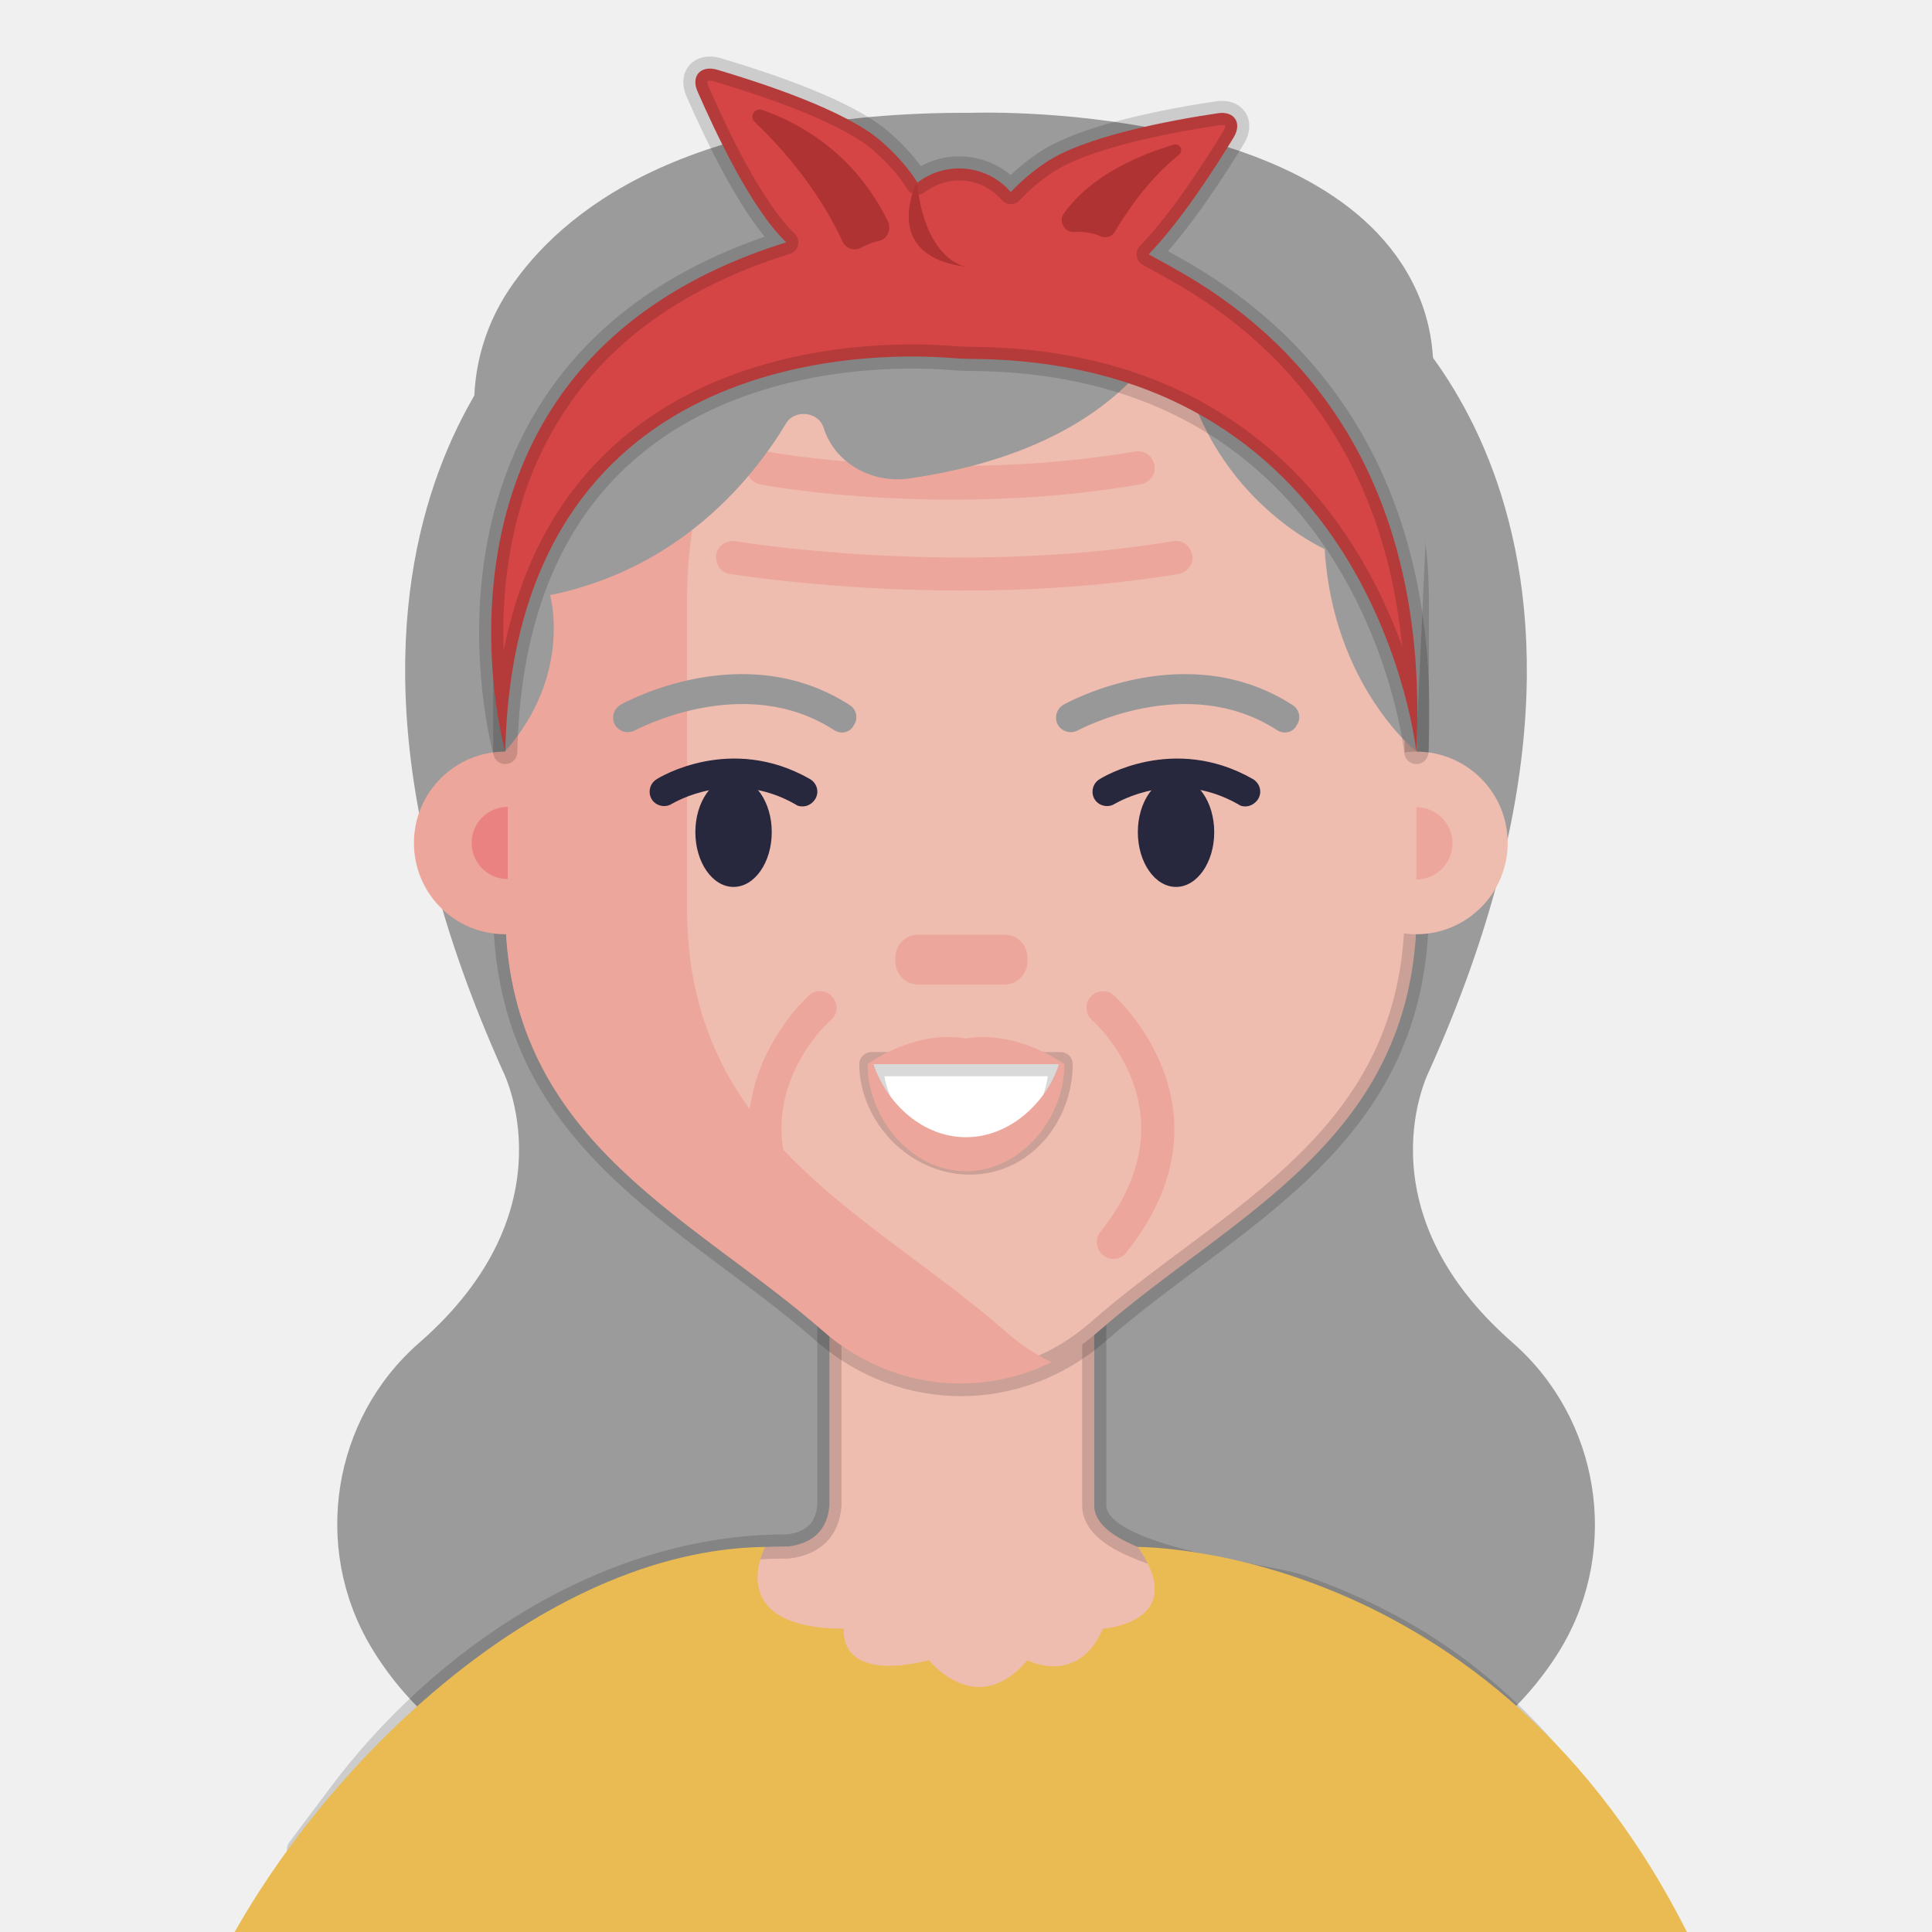
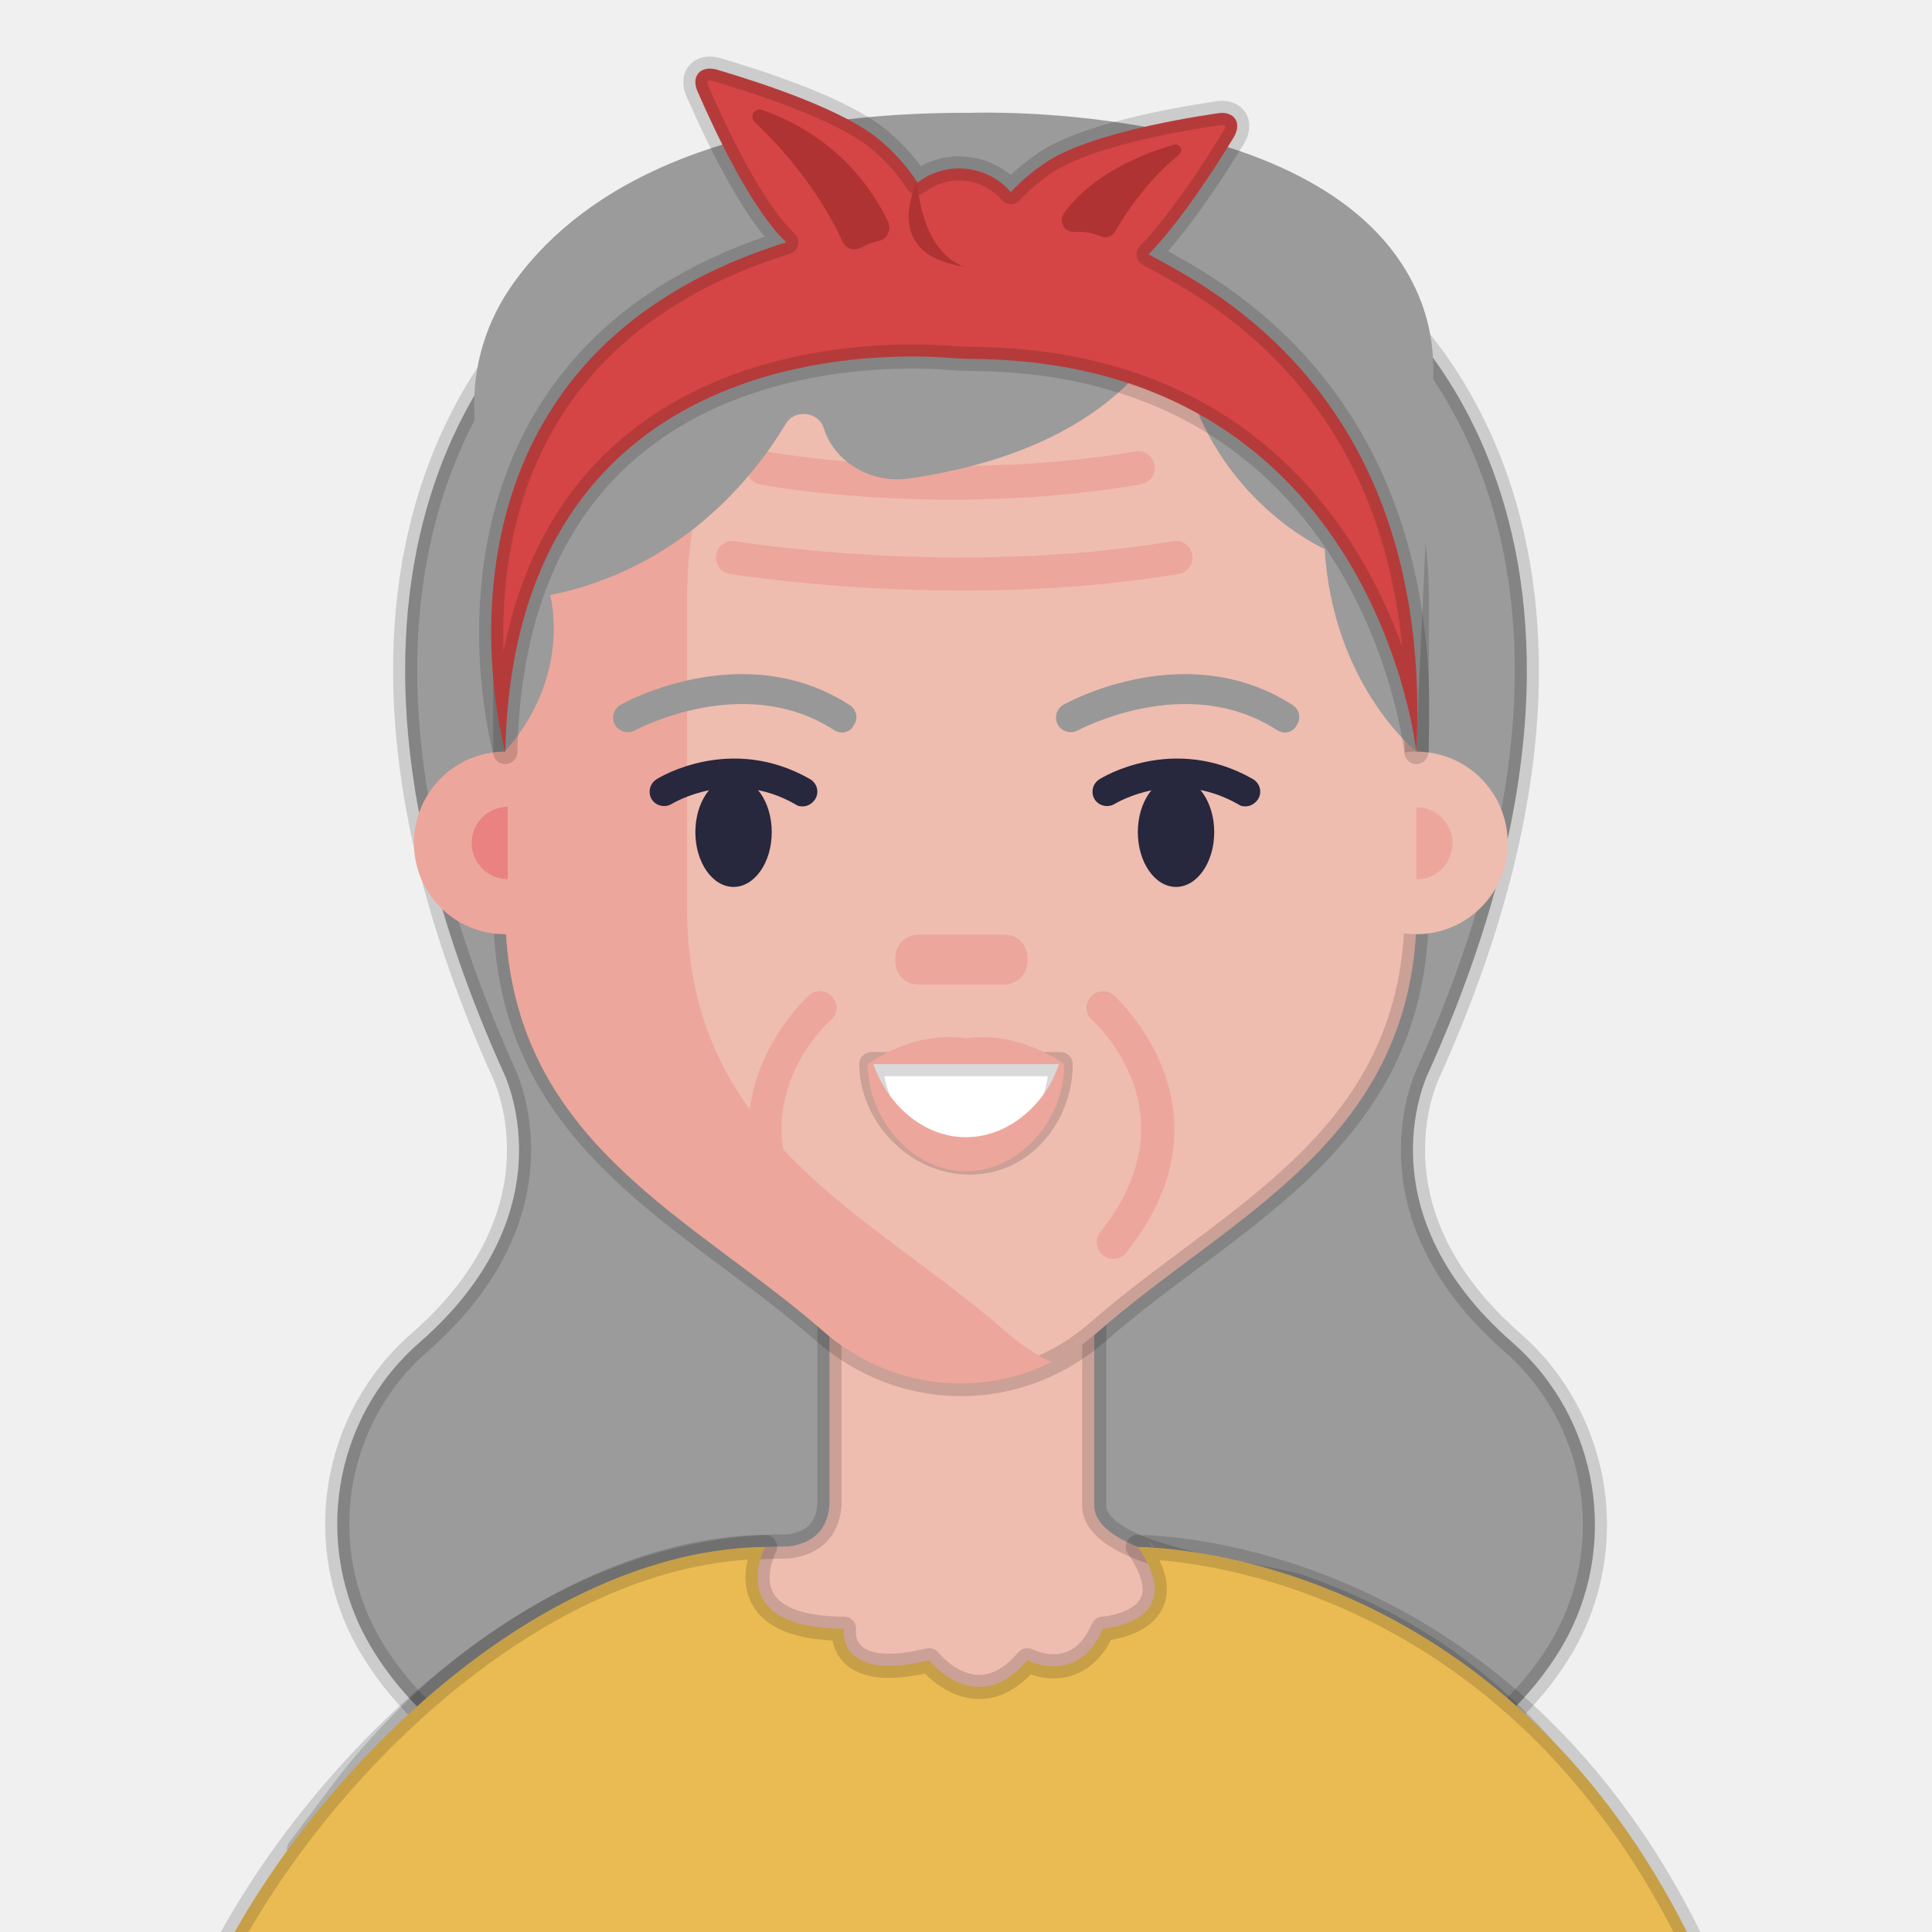
<svg xmlns="http://www.w3.org/2000/svg" id="Layer_1" viewBox="0 0 160 160">
  <defs>
    <style>.cls-1{fill:#e98280;}.cls-2{fill:#eabb52;}.cls-3{fill:#d54545;}.cls-4{fill:#989899;}.cls-5{fill:#9b9b9b;}.cls-6{fill:#fff;}.cls-7{fill:#efbcb0;}.cls-8{fill:#eda69b;}.cls-9{fill:#af3333;}.cls-10{fill:#27273d;}</style>
  </defs>
  <g id="Avatars">
    <g id="Artboard">
      <g id="Women">
        <g id="Old-People-Avatar_22">
-           <path id="Path" class="cls-5" d="M125.272,111.196c-12.787-11.172-6.909-22.516-6.909-22.516,20.762-46.234-5.019-64.728-5.019-64.728l-32.759-4.331v-.172l-.619.069-.619-.069v.172l-32.691,4.331s-25.781,18.459-5.019,64.728c0,0,5.878,11.344-6.909,22.516-7.219,6.291-8.903,16.947-4.022,25.163,5.431,9.144,18.494,17.944,48.709,18.184h1.237c30.216-.241,43.278-9.041,48.709-18.184,4.812-8.216,3.128-18.838-4.091-25.163Z" />
+           <path id="Path" class="cls-5" d="M125.272,111.196c-12.787-11.172-6.909-22.516-6.909-22.516,20.762-46.234-5.019-64.728-5.019-64.728l-32.759-4.331v-.172l-.619.069-.619-.069v.172l-32.691,4.331s-25.781,18.459-5.019,64.728c0,0,5.878,11.344-6.909,22.516-7.219,6.291-8.903,16.947-4.022,25.163,5.431,9.144,18.494,17.944,48.709,18.184h1.237c30.216-.241,43.278-9.041,48.709-18.184,4.812-8.216,3.128-18.838-4.091-25.163Z" stroke="#000" stroke-opacity="0.15" stroke-width="2" stroke-linejoin="round" />
          <path id="Path-2" class="cls-7" d="M134.656,153.649c-4.916,3.884-10.244,7.287-15.916,10.072H41.259c-5.912-2.888-11.447-6.463-16.5-10.553l3.3-4.4c8.559-11.481,22.275-20.694,37.022-20.694h.206c2.097-.275,3.231-1.409,3.403-3.403v-18.631h21.931v18.631c0,4.469,13.991,5.672,17.05,6.737,9.9,3.472,17.119,8.938,23.375,17.359l3.609,4.881Z" stroke="#000" stroke-opacity="0.15" stroke-width="2" stroke-linejoin="round" />
          <path id="Path-3" class="cls-7" d="M117.331,49.561v25.678c0,19.147-15.228,25.266-26.366,35.028-6.6,5.809-16.156,5.809-22.756,0-11.103-9.728-26.366-15.881-26.366-35.028v-25.678c0-19.319,14.747-34.959,32.966-34.959h9.556c18.219,0,32.966,15.641,32.966,34.959Z" stroke="#000" stroke-opacity="0.15" stroke-width="2" stroke-linejoin="round" />
          <path id="Path-4" class="cls-8" d="M56.9,75.239v-25.678c0-18.322,13.303-33.378,30.216-34.856-.894-.103-1.822-.138-2.75-.138h-9.556c-18.219,0-32.966,15.675-32.966,34.959v12.719c-4.159,0-7.562,3.369-7.562,7.562s3.369,7.562,7.562,7.562h.069c1.1,17.463,15.572,23.513,26.262,32.863,5.397,4.744,12.788,5.603,18.906,2.578-1.375-.653-2.647-1.513-3.85-2.578-11.103-9.728-26.331-15.847-26.331-34.994Z" />
          <circle id="Oval" class="cls-7" cx="117.297" cy="69.808" r="7.562" />
          <path class="cls-4" d="M69.722,60.664c-.206,0-.447-.069-.653-.206-7.494-4.847-16.397,0-16.5.034-.584.309-1.306.103-1.65-.481-.309-.584-.103-1.306.481-1.65.412-.241,10.244-5.603,18.975.034.55.344.722,1.1.344,1.65-.206.412-.584.619-.997.619Z" />
          <path class="cls-4" d="M106.4,60.664c-.206,0-.447-.069-.653-.206-7.494-4.847-16.397,0-16.5.034-.584.309-1.306.103-1.65-.481-.309-.584-.103-1.306.481-1.65.412-.241,10.244-5.603,18.975.034.55.344.722,1.1.344,1.65-.206.412-.584.619-.997.619Z" />
          <path id="Path-5" class="cls-8" d="M83.197,81.53h-7.15c-1.066,0-1.891-.859-1.891-1.891v-.344c0-1.066.859-1.891,1.891-1.891h7.15c1.066,0,1.891.859,1.891,1.891v.344c0,1.031-.859,1.891-1.891,1.891Z" />
          <path id="Path-6" class="cls-1" d="M42.05,66.818c-1.65,0-2.991,1.341-2.991,2.991s1.341,2.991,2.991,2.991v-5.981Z" />
          <path id="Path-7" class="cls-8" d="M117.297,72.833c1.65,0,2.991-1.341,2.991-2.991s-1.341-2.991-2.991-2.991v5.981Z" />
          <path class="cls-8" d="M79.691,48.908c-10.931,0-19.113-1.375-19.25-1.375-.756-.138-1.238-.825-1.134-1.581.138-.756.825-1.238,1.581-1.134.172.034,18.15,3.025,36.266,0,.756-.138,1.444.378,1.581,1.134.138.756-.378,1.444-1.134,1.581-6.188,1.031-12.375,1.375-17.909,1.375Z" />
          <path class="cls-8" d="M78.866,41.38c-9.075,0-15.503-1.169-15.916-1.272-.756-.138-1.238-.859-1.1-1.616.138-.756.859-1.238,1.616-1.1.138.034,14.644,2.681,30.559,0,.756-.138,1.444.378,1.581,1.134.137.756-.378,1.444-1.134,1.581-5.569.963-10.931,1.272-15.606,1.272Z" />
          <path class="cls-8" d="M67.041,104.252c-.412,0-.791-.172-1.066-.516-9.488-11.894.928-21.209,1.031-21.312.584-.516,1.444-.447,1.925.138.516.584.447,1.444-.138,1.925h0c-.344.309-8.525,7.734-.688,17.531.481.584.378,1.444-.206,1.925-.275.206-.55.309-.859.309Z" />
          <path class="cls-8" d="M92.203,104.252c-.309,0-.619-.103-.859-.309-.584-.481-.688-1.341-.206-1.925,7.803-9.797-.344-17.222-.688-17.531-.584-.516-.619-1.375-.138-1.925.516-.584,1.375-.619,1.925-.138.103.103,10.519,9.419,1.031,21.312-.241.344-.653.516-1.066.516Z" />
          <ellipse id="Oval-2" class="cls-10" cx="60.75" cy="68.914" rx="3.163" ry="4.537" />
          <ellipse id="Oval-3" class="cls-10" cx="97.394" cy="68.914" rx="3.163" ry="4.537" />
          <path class="cls-10" d="M66.456,66.783c-.206,0-.412-.034-.584-.172-5.294-3.025-10.037-.138-10.244-.034-.55.344-1.306.172-1.65-.378-.344-.55-.172-1.306.378-1.65.241-.172,6.153-3.781,12.719-.034.584.344.791,1.066.447,1.65-.241.378-.619.619-1.066.619Z" />
          <path class="cls-10" d="M103.134,66.783c-.206,0-.412-.034-.584-.172-5.294-3.025-10.037-.138-10.244-.034-.55.344-1.306.172-1.65-.378-.344-.55-.172-1.306.378-1.65.241-.172,6.153-3.781,12.719-.034.584.344.791,1.066.447,1.65-.241.378-.653.619-1.066.619Z" />
          <path id="Path-8" class="cls-6" d="M72.163,88.13c0,4.125,3.644,8.147,8.147,8.147h0c4.503,0,7.528-4.022,7.528-8.147h-15.675Z" stroke="#000" stroke-opacity="0.15" stroke-width="2" stroke-linejoin="round" />
          <path id="Path-9" class="cls-8" d="M88.147,88.13c0,2.269-.894,4.469-2.372,6.119s-3.506,2.75-5.775,2.75c-4.503,0-8.147-4.366-8.147-8.869h.481c1.134,3.334,4.125,6.05,7.666,6.05,2.234,0,4.297-1.1,5.775-2.75.859-.928,1.512-2.062,1.925-3.3h.447Z" />
          <path id="Path-10" class="cls-8" d="M80,85.999c-4.366-.722-8.147,2.131-8.147,2.131h16.294s-3.781-2.819-8.147-2.131Z" />
          <path id="Path-11" class="cls-5" d="M95.022,29.968c-2.716,3.472-8.353,8.009-19.731,9.659-3.163.447-6.188-1.341-7.081-4.194h0c-.412-1.341-2.406-1.581-3.128-.344-2.75,4.572-8.766,11.997-19.525,14.197,0,0,1.891,6.6-3.747,12.959l-2.475-27.225c-.344-3.85.619-7.734,2.819-11.034,4.331-6.463,14.541-14.747,38.328-14.644,0,0,30.525-1.134,37.125,15.434.859,2.166,1.203,4.503,1.066,6.806l-1.409,30.628s-6.875-5.466-7.562-16.741c0,0-9.075-3.988-11.687-14.953-.241-1.272-2.097-1.65-2.991-.55Z" />
          <path id="Path-12" class="cls-3" d="M98.15,22.749c-1.066-.619-2.062-1.169-3.025-1.684,2.681-2.784,5.431-7.047,7.047-9.694.722-1.203.034-2.2-1.306-1.994-3.953.584-11.138,1.925-14.334,4.125-1.066.722-2.028,1.547-2.819,2.406-1.031-1.203-2.578-1.959-4.297-1.959-1.306,0-2.475.447-3.438,1.169-.756-1.203-1.787-2.372-3.025-3.438-2.922-2.544-9.763-4.778-13.578-5.912-1.341-.378-2.166.516-1.616,1.788,1.547,3.541,4.503,9.797,7.356,12.512-32.312,10.072-23.272,42.213-23.272,42.213.722-33.516,30.456-33.103,36.644-32.656.791.069,1.581.103,2.372.103,33.103.481,36.438,32.553,36.438,32.553,1.1-22.138-9.041-33.619-19.147-39.531Z" stroke="#000" stroke-opacity="0.15" stroke-width="2" stroke-linejoin="round" />
          <path id="Path-13" class="cls-9" d="M63.122,9.102c2.853.997,7.597,3.438,10.416,9.247.309.688-.069,1.478-.791,1.616-.412.069-.859.241-1.444.55-.584.309-1.272.069-1.547-.55-.859-1.891-2.991-5.809-7.253-9.866-.481-.447,0-1.203.619-.997Z" />
          <path id="Path-14" class="cls-9" d="M97.188,11.989c-2.716.791-6.772,2.475-9.075,5.672-.481.653.034,1.581.825,1.547.688-.034,1.478.034,2.166.344.447.206.997.069,1.238-.378.825-1.409,2.647-4.228,5.259-6.325.481-.344.103-1.031-.412-.859Z" />
          <path id="Path-15" class="cls-9" d="M75.944,15.083s-3.163,6.084,4.056,7.013c0,0-3.403-.481-4.056-7.013Z" />
-           <path id="Path-16" class="cls-2" d="M141,162.693c-15.331,12.891-39.412,10-61,10-21.381,0-46.737,2.684-62-10,8-16,26.628-34.344,45.362-34.584,0,0-3.609,6.737,6.531,6.772,0,0-.688,4.503,7.047,2.612,0,0,3.919,4.984,8.147,0,0,0,4.159,2.2,6.256-2.612,0,0,7.253-.481,2.887-6.772,0,.034,30.769-.416,46.769,34.584Z" />
+           <path id="Path-16" class="cls-2" d="M141,162.693c-15.331,12.891-39.412,10-61,10-21.381,0-46.737,2.684-62-10,8-16,26.628-34.344,45.362-34.584,0,0-3.609,6.737,6.531,6.772,0,0-.688,4.503,7.047,2.612,0,0,3.919,4.984,8.147,0,0,0,4.159,2.2,6.256-2.612,0,0,7.253-.481,2.887-6.772,0,.034,30.769-.416,46.769,34.584Z" stroke="#000" stroke-opacity="0.15" stroke-width="2" stroke-linejoin="round" />
        </g>
      </g>
    </g>
  </g>
</svg>
